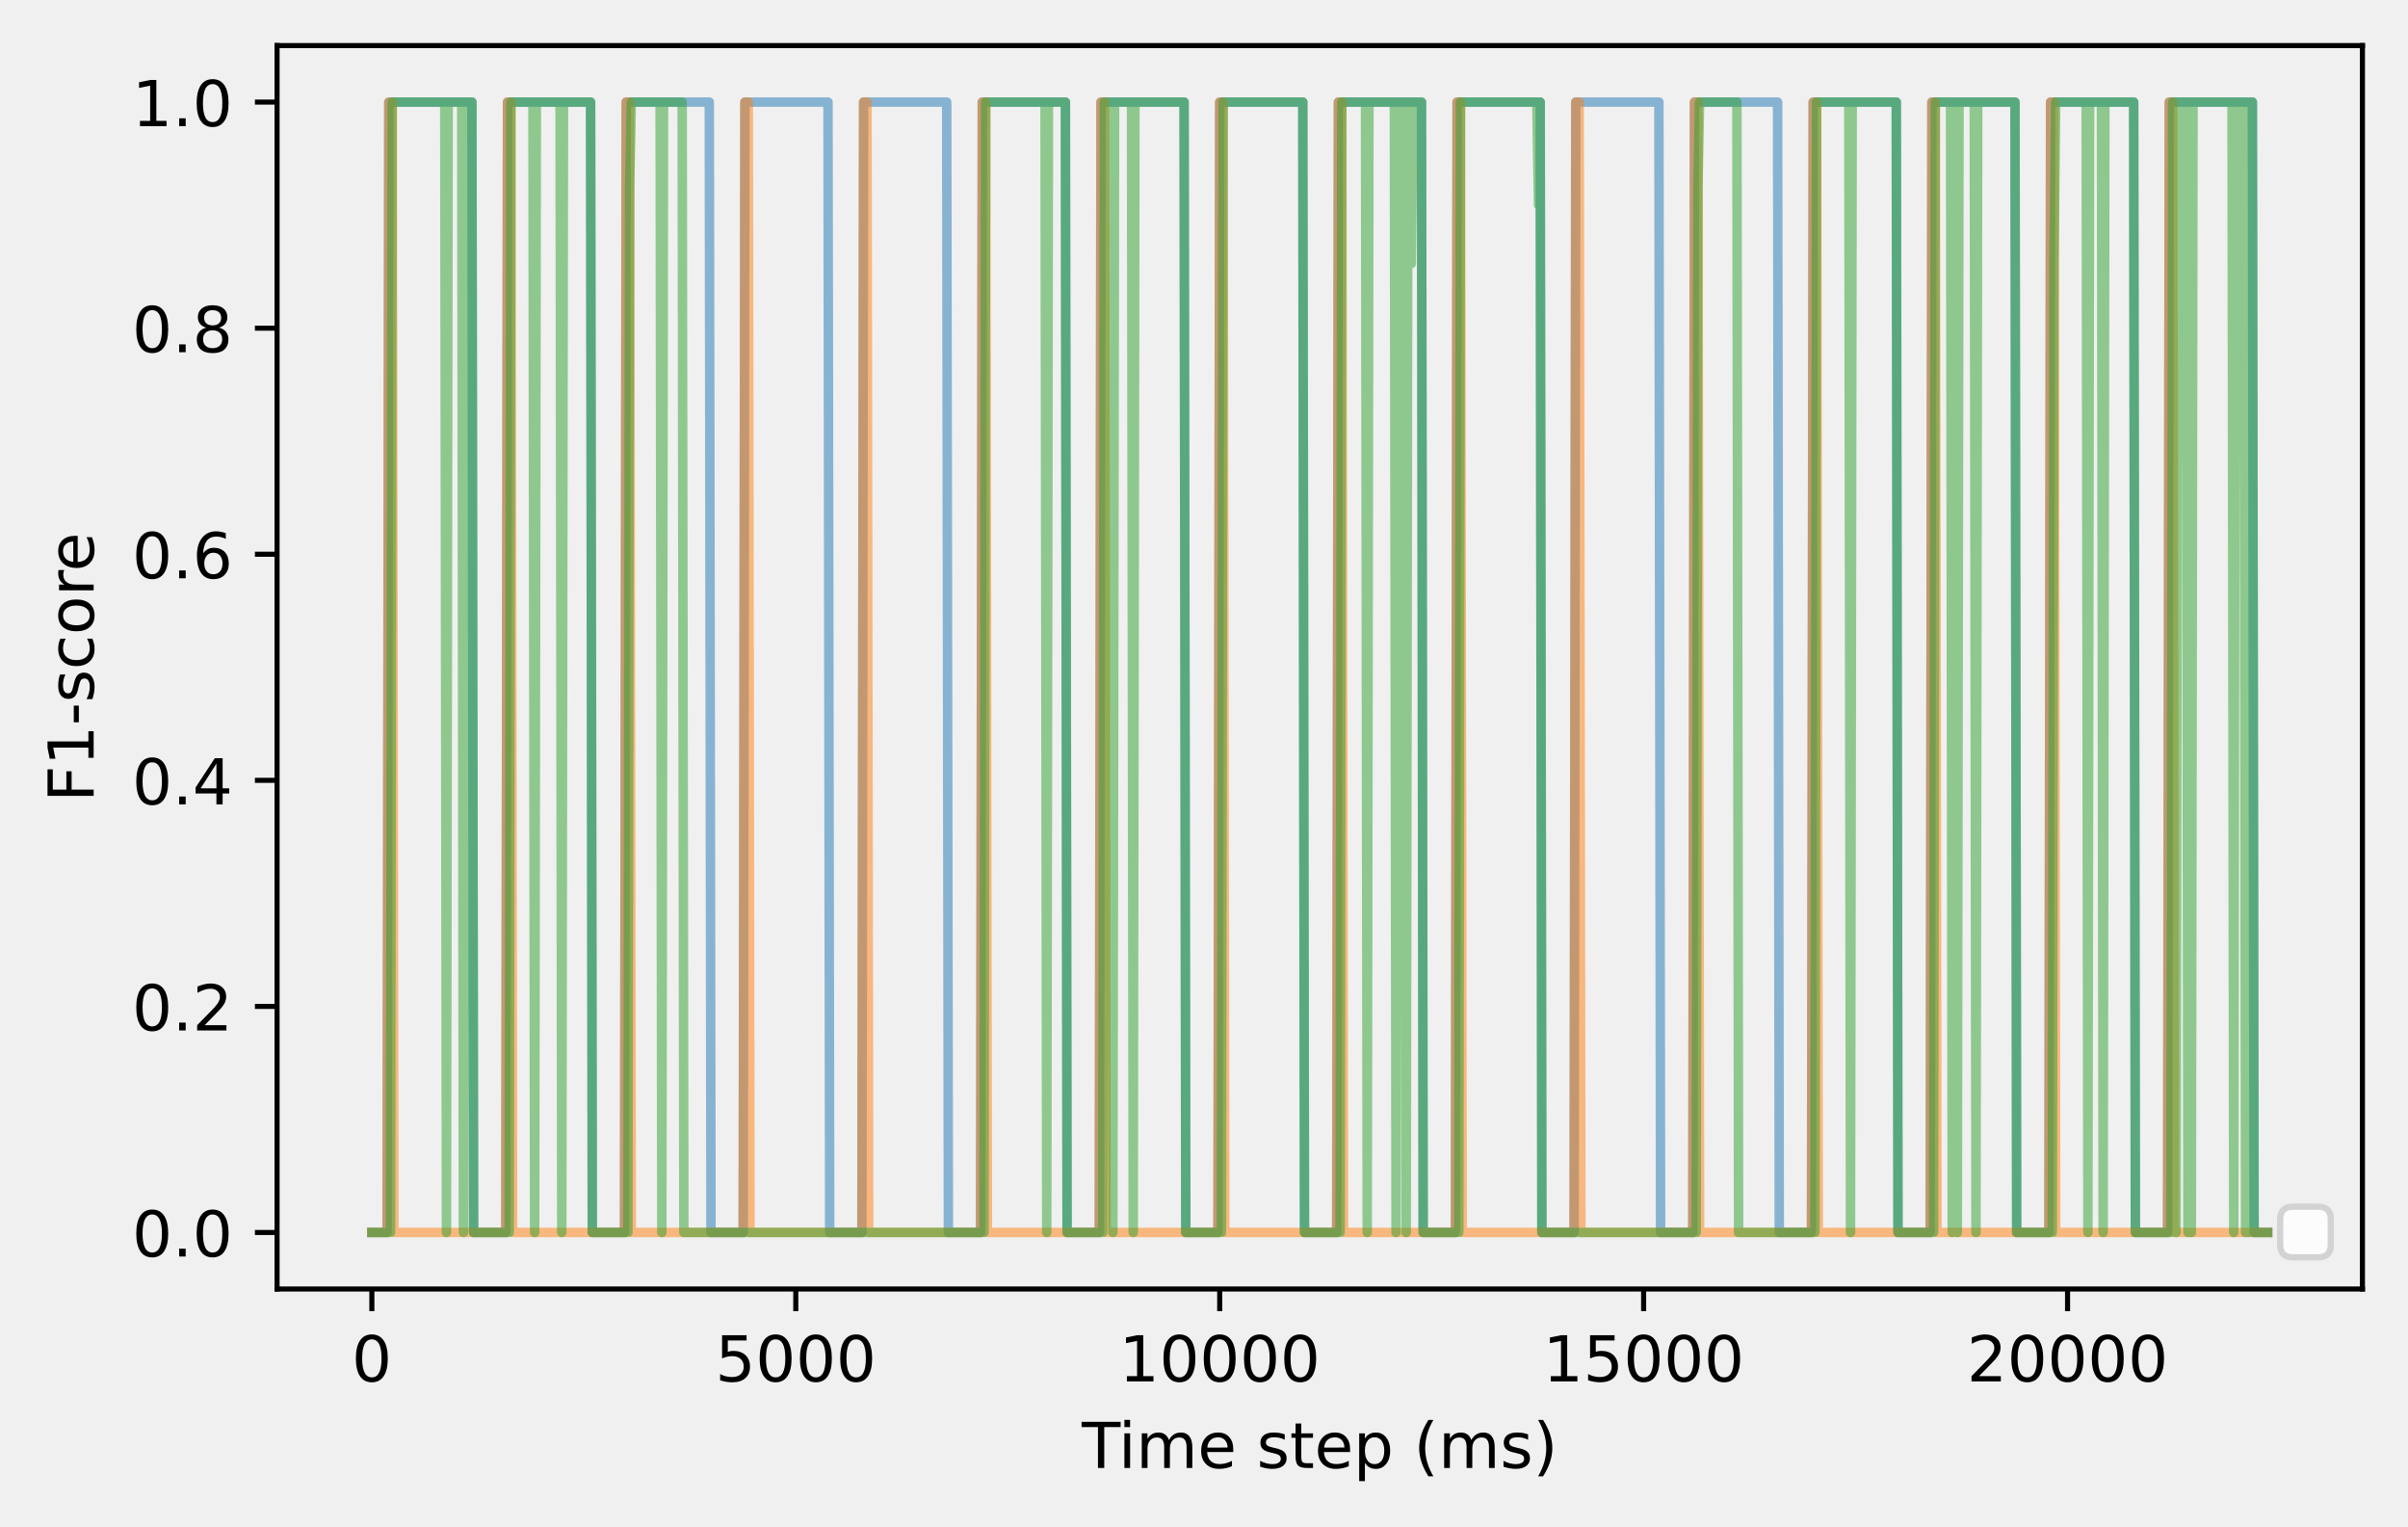
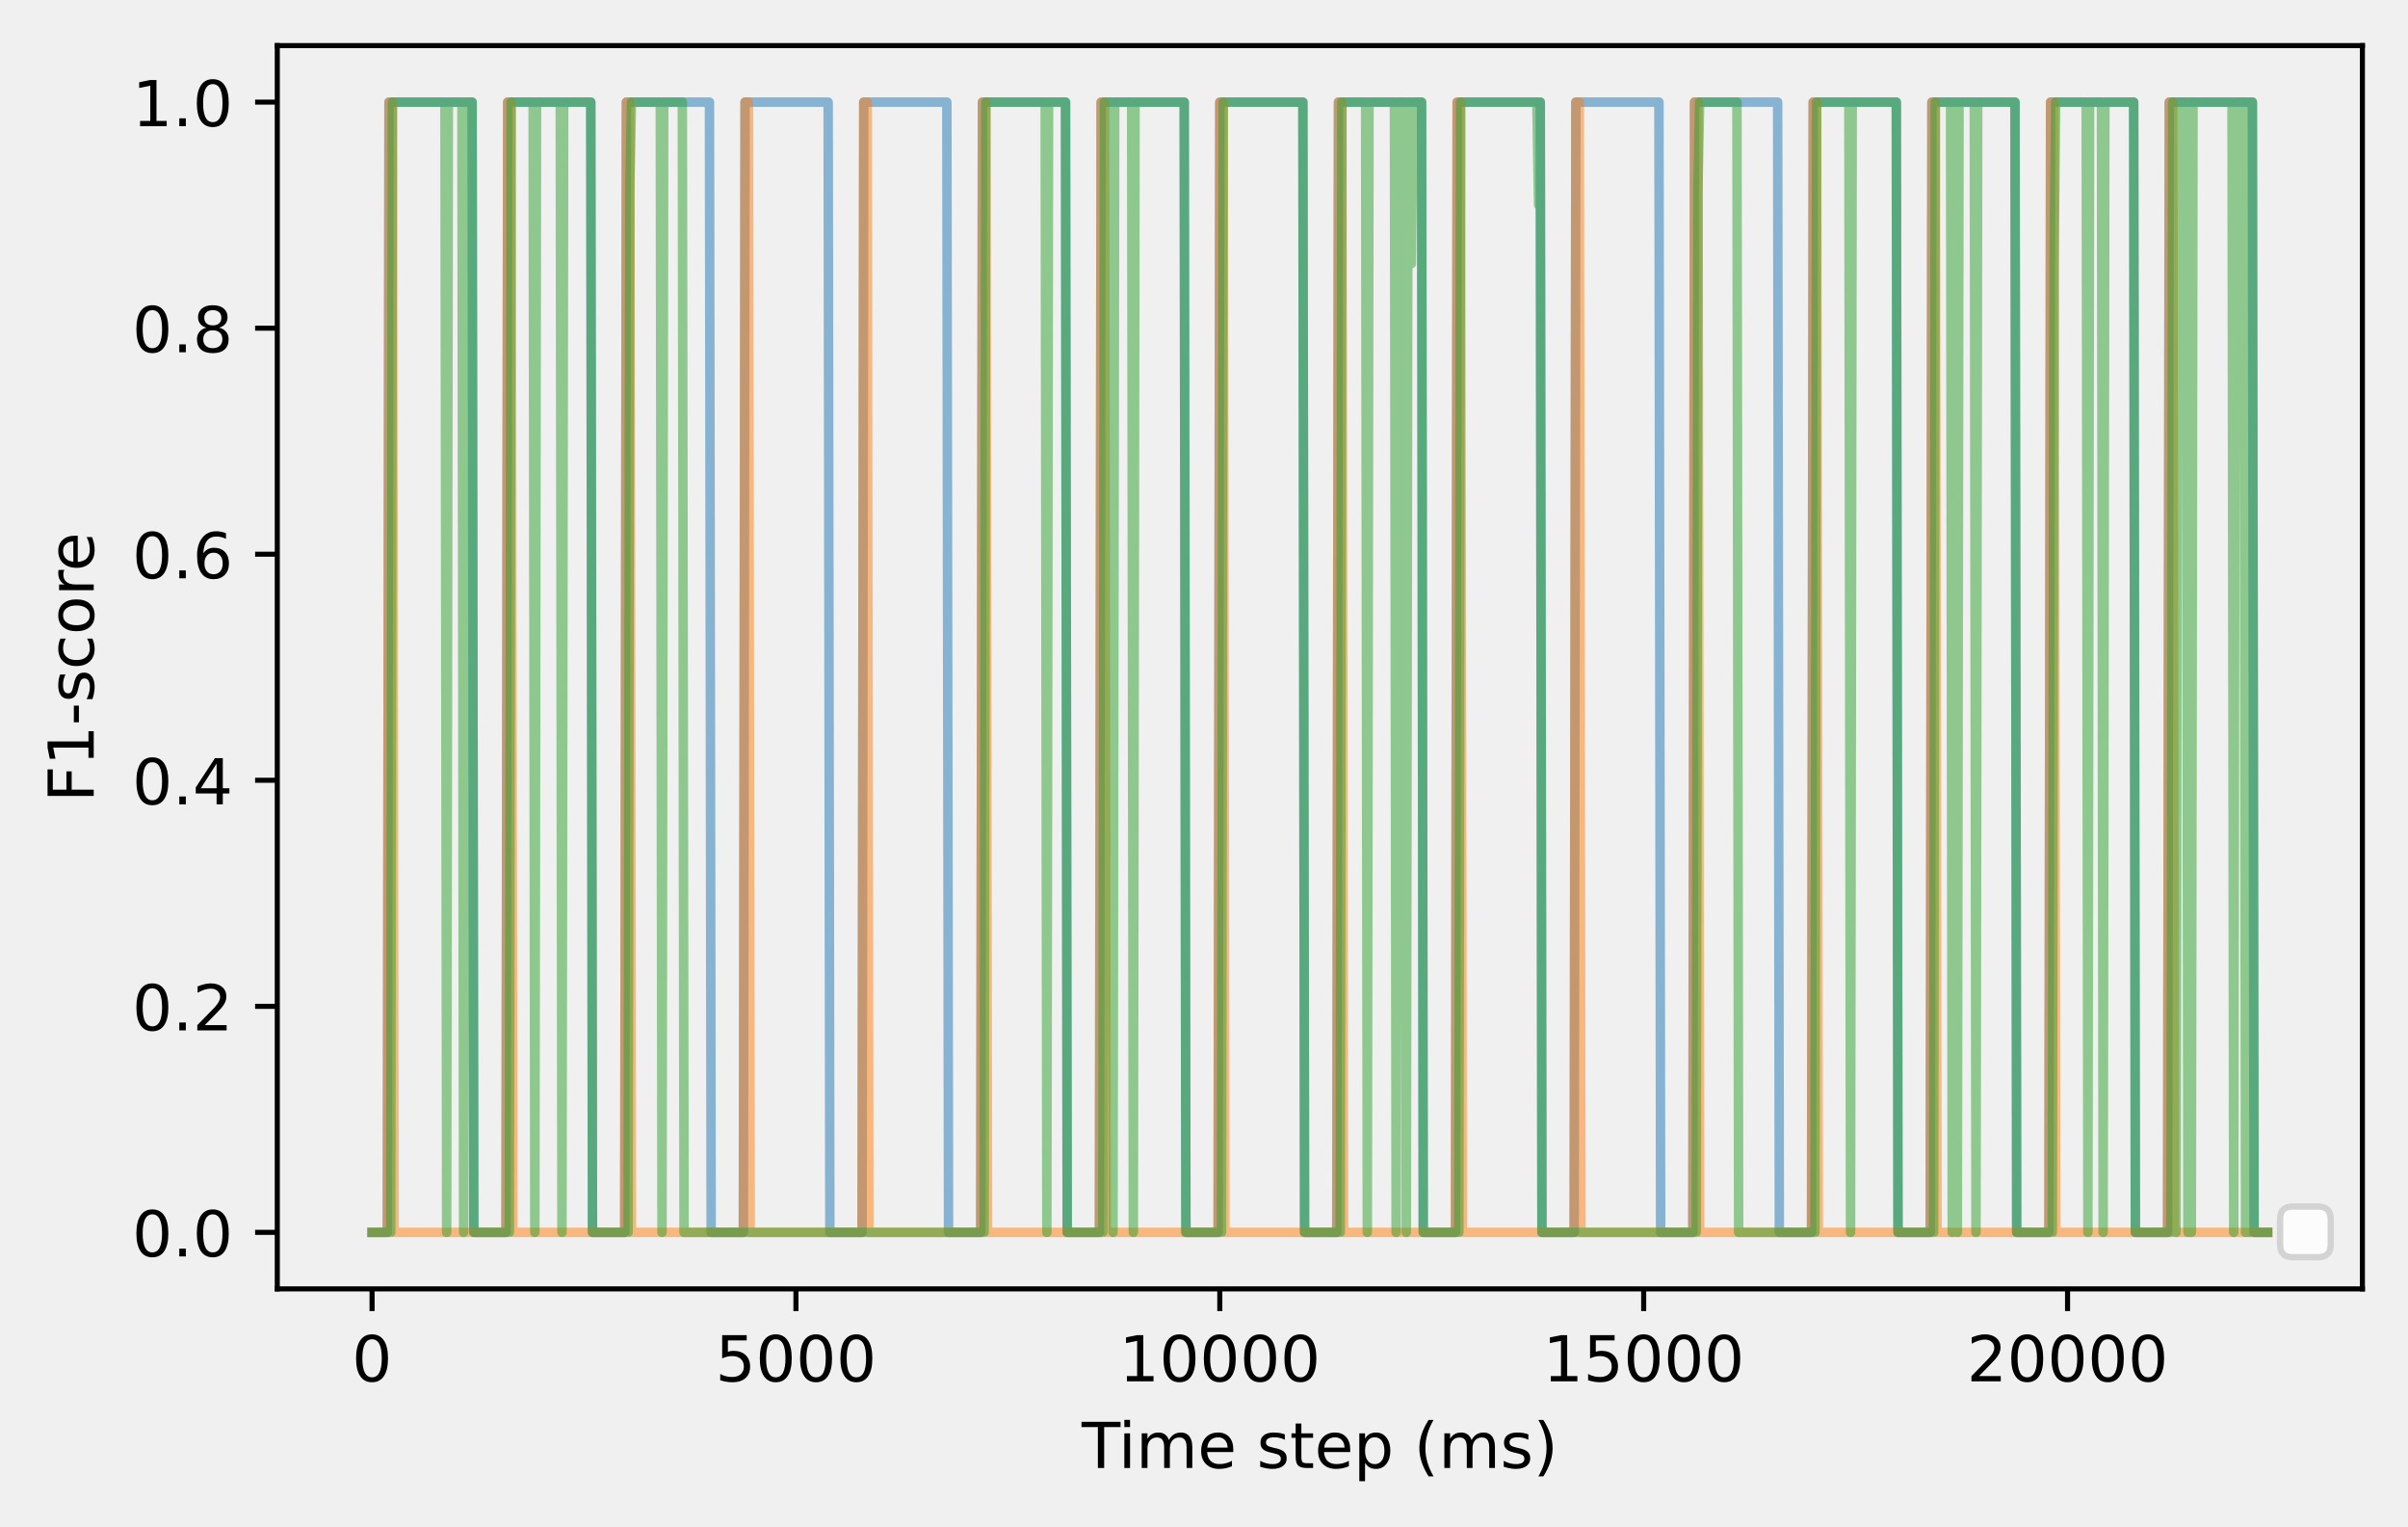
- <svg xmlns="http://www.w3.org/2000/svg" xmlns:xlink="http://www.w3.org/1999/xlink" width="380.509pt" height="241.197pt" viewBox="0 0 380.509 241.197" version="1.1">
+ <svg xmlns="http://www.w3.org/2000/svg" xmlns:xlink="http://www.w3.org/1999/xlink" width="380.201pt" height="241.014pt" viewBox="0 0 380.201 241.014" version="1.1">
  <defs>
    <style type="text/css">*{stroke-linejoin: round; stroke-linecap: butt}</style>
  </defs>
  <g id="figure_1">
    <g id="patch_1">
-       <path d="M 0 241.197  L 380.509 241.197  L 380.509 0  L 0 0  L 0 241.197  z " style="fill: none" />
+       <path d="M 0 241.014  L 380.201 241.014  L 380.201 0  L 0 0  L 0 241.014  z " style="fill: none" />
    </g>
    <g id="axes_1">
      <g id="patch_2">
-         <path d="M 43.781 203.641  L 373.309 203.641  L 373.309 7.2  L 43.781 7.2  L 43.781 203.641  z " style="fill: none" />
+         <path d="M 43.781 203.458  L 373.001 203.458  L 373.001 7.2  L 43.781 7.2  L 43.781 203.458  z " style="fill: none" />
      </g>
      <g id="matplotlib.axis_1">
        <g id="xtick_1">
          <g id="line2d_1">
            <defs>
-               <path id="me3b0ccae02" d="M 0 0  L 0 3.5  " style="stroke: #000000; stroke-width: 0.8" />
-             </defs>
-             <g>
-               <use xlink:href="#me3b0ccae02" x="58.76" y="203.641" style="stroke: #000000; stroke-width: 0.8" />
+               <path id="ma8c8c3b9d8" d="M 0 0  L 0 3.5  " style="stroke: #000000; stroke-width: 0.8" />
+             </defs>
+             <g>
+               <use xlink:href="#ma8c8c3b9d8" x="58.746" y="203.458" style="stroke: #000000; stroke-width: 0.8" />
            </g>
          </g>
          <g id="text_1">
-             <g transform="translate(55.57852 218.2394) scale(0.1 -0.1)">
+             <g transform="translate(55.56455 218.056) scale(0.1 -0.1)">
              <defs>
                <path id="DejaVuSans-30" d="M 2034 4250  Q 1547 4250 1301 3770  Q 1056 3291 1056 2328  Q 1056 1369 1301 889  Q 1547 409 2034 409  Q 2525 409 2770 889  Q 3016 1369 3016 2328  Q 3016 3291 2770 3770  Q 2525 4250 2034 4250  z M 2034 4750  Q 2819 4750 3233 4129  Q 3647 3509 3647 2328  Q 3647 1150 3233 529  Q 2819 -91 2034 -91  Q 1250 -91 836 529  Q 422 1150 422 2328  Q 422 3509 836 4129  Q 1250 4750 2034 4750  z " transform="scale(0.015625)" />
              </defs>
              <use xlink:href="#DejaVuSans-30" />
            </g>
          </g>
        </g>
        <g id="xtick_2">
          <g id="line2d_2">
            <g>
-               <use xlink:href="#me3b0ccae02" x="125.748" y="203.641" style="stroke: #000000; stroke-width: 0.8" />
+               <use xlink:href="#ma8c8c3b9d8" x="125.671" y="203.458" style="stroke: #000000; stroke-width: 0.8" />
            </g>
          </g>
          <g id="text_2">
-             <g transform="translate(113.0228 218.2394) scale(0.1 -0.1)">
+             <g transform="translate(112.9463 218.056) scale(0.1 -0.1)">
              <defs>
                <path id="DejaVuSans-35" d="M 691 4666  L 3169 4666  L 3169 4134  L 1269 4134  L 1269 2991  Q 1406 3038 1543 3061  Q 1681 3084 1819 3084  Q 2600 3084 3056 2656  Q 3513 2228 3513 1497  Q 3513 744 3044 326  Q 2575 -91 1722 -91  Q 1428 -91 1123 -41  Q 819 9 494 109  L 494 744  Q 775 591 1075 516  Q 1375 441 1709 441  Q 2250 441 2565 725  Q 2881 1009 2881 1497  Q 2881 1984 2565 2268  Q 2250 2553 1709 2553  Q 1456 2553 1204 2497  Q 953 2441 691 2322  L 691 4666  z " transform="scale(0.015625)" />
              </defs>
              <use xlink:href="#DejaVuSans-35" />
              <use xlink:href="#DejaVuSans-30" transform="translate(63.62305 0)" />
              <use xlink:href="#DejaVuSans-30" transform="translate(127.2461 0)" />
              <use xlink:href="#DejaVuSans-30" transform="translate(190.8691 0)" />
            </g>
          </g>
        </g>
        <g id="xtick_3">
          <g id="line2d_3">
            <g>
-               <use xlink:href="#me3b0ccae02" x="192.736" y="203.641" style="stroke: #000000; stroke-width: 0.8" />
+               <use xlink:href="#ma8c8c3b9d8" x="192.597" y="203.458" style="stroke: #000000; stroke-width: 0.8" />
            </g>
          </g>
          <g id="text_3">
-             <g transform="translate(176.8296 218.2394) scale(0.1 -0.1)">
+             <g transform="translate(176.6906 218.056) scale(0.1 -0.1)">
              <defs>
                <path id="DejaVuSans-31" d="M 794 531  L 1825 531  L 1825 4091  L 703 3866  L 703 4441  L 1819 4666  L 2450 4666  L 2450 531  L 3481 531  L 3481 0  L 794 0  L 794 531  z " transform="scale(0.015625)" />
              </defs>
              <use xlink:href="#DejaVuSans-31" />
              <use xlink:href="#DejaVuSans-30" transform="translate(63.62305 0)" />
              <use xlink:href="#DejaVuSans-30" transform="translate(127.2461 0)" />
              <use xlink:href="#DejaVuSans-30" transform="translate(190.8691 0)" />
              <use xlink:href="#DejaVuSans-30" transform="translate(254.4922 0)" />
            </g>
          </g>
        </g>
        <g id="xtick_4">
          <g id="line2d_4">
            <g>
-               <use xlink:href="#me3b0ccae02" x="259.724" y="203.641" style="stroke: #000000; stroke-width: 0.8" />
+               <use xlink:href="#ma8c8c3b9d8" x="259.522" y="203.458" style="stroke: #000000; stroke-width: 0.8" />
            </g>
          </g>
          <g id="text_4">
-             <g transform="translate(243.8176 218.2394) scale(0.1 -0.1)">
+             <g transform="translate(243.6161 218.056) scale(0.1 -0.1)">
              <use xlink:href="#DejaVuSans-31" />
              <use xlink:href="#DejaVuSans-35" transform="translate(63.62305 0)" />
              <use xlink:href="#DejaVuSans-30" transform="translate(127.2461 0)" />
              <use xlink:href="#DejaVuSans-30" transform="translate(190.8691 0)" />
              <use xlink:href="#DejaVuSans-30" transform="translate(254.4922 0)" />
            </g>
          </g>
        </g>
        <g id="xtick_5">
          <g id="line2d_5">
            <g>
-               <use xlink:href="#me3b0ccae02" x="326.712" y="203.641" style="stroke: #000000; stroke-width: 0.8" />
+               <use xlink:href="#ma8c8c3b9d8" x="326.448" y="203.458" style="stroke: #000000; stroke-width: 0.8" />
            </g>
          </g>
          <g id="text_5">
-             <g transform="translate(310.8057 218.2394) scale(0.1 -0.1)">
+             <g transform="translate(310.5416 218.056) scale(0.1 -0.1)">
              <defs>
                <path id="DejaVuSans-32" d="M 1228 531  L 3431 531  L 3431 0  L 469 0  L 469 531  Q 828 903 1448 1529  Q 2069 2156 2228 2338  Q 2531 2678 2651 2914  Q 2772 3150 2772 3378  Q 2772 3750 2511 3984  Q 2250 4219 1831 4219  Q 1534 4219 1204 4116  Q 875 4013 500 3803  L 500 4441  Q 881 4594 1212 4672  Q 1544 4750 1819 4750  Q 2544 4750 2975 4387  Q 3406 4025 3406 3419  Q 3406 3131 3298 2873  Q 3191 2616 2906 2266  Q 2828 2175 2409 1742  Q 1991 1309 1228 531  z " transform="scale(0.015625)" />
              </defs>
              <use xlink:href="#DejaVuSans-32" />
              <use xlink:href="#DejaVuSans-30" transform="translate(63.62305 0)" />
              <use xlink:href="#DejaVuSans-30" transform="translate(127.2461 0)" />
              <use xlink:href="#DejaVuSans-30" transform="translate(190.8691 0)" />
              <use xlink:href="#DejaVuSans-30" transform="translate(254.4922 0)" />
            </g>
          </g>
        </g>
        <g id="text_6">
-           <g transform="translate(170.9411 231.9175) scale(0.1 -0.1)">
+           <g transform="translate(170.7873 231.7342) scale(0.1 -0.1)">
            <defs>
              <path id="DejaVuSans-54" d="M -19 4666  L 3928 4666  L 3928 4134  L 2272 4134  L 2272 0  L 1638 0  L 1638 4134  L -19 4134  L -19 4666  z " transform="scale(0.015625)" />
              <path id="DejaVuSans-69" d="M 603 3500  L 1178 3500  L 1178 0  L 603 0  L 603 3500  z M 603 4863  L 1178 4863  L 1178 4134  L 603 4134  L 603 4863  z " transform="scale(0.015625)" />
              <path id="DejaVuSans-6d" d="M 3328 2828  Q 3544 3216 3844 3400  Q 4144 3584 4550 3584  Q 5097 3584 5394 3201  Q 5691 2819 5691 2113  L 5691 0  L 5113 0  L 5113 2094  Q 5113 2597 4934 2840  Q 4756 3084 4391 3084  Q 3944 3084 3684 2787  Q 3425 2491 3425 1978  L 3425 0  L 2847 0  L 2847 2094  Q 2847 2600 2669 2842  Q 2491 3084 2119 3084  Q 1678 3084 1418 2786  Q 1159 2488 1159 1978  L 1159 0  L 581 0  L 581 3500  L 1159 3500  L 1159 2956  Q 1356 3278 1631 3431  Q 1906 3584 2284 3584  Q 2666 3584 2933 3390  Q 3200 3197 3328 2828  z " transform="scale(0.015625)" />
              <path id="DejaVuSans-65" d="M 3597 1894  L 3597 1613  L 953 1613  Q 991 1019 1311 708  Q 1631 397 2203 397  Q 2534 397 2845 478  Q 3156 559 3463 722  L 3463 178  Q 3153 47 2828 -22  Q 2503 -91 2169 -91  Q 1331 -91 842 396  Q 353 884 353 1716  Q 353 2575 817 3079  Q 1281 3584 2069 3584  Q 2775 3584 3186 3129  Q 3597 2675 3597 1894  z M 3022 2063  Q 3016 2534 2758 2815  Q 2500 3097 2075 3097  Q 1594 3097 1305 2825  Q 1016 2553 972 2059  L 3022 2063  z " transform="scale(0.015625)" />
              <path id="DejaVuSans-20" transform="scale(0.015625)" />
              <path id="DejaVuSans-73" d="M 2834 3397  L 2834 2853  Q 2591 2978 2328 3040  Q 2066 3103 1784 3103  Q 1356 3103 1142 2972  Q 928 2841 928 2578  Q 928 2378 1081 2264  Q 1234 2150 1697 2047  L 1894 2003  Q 2506 1872 2764 1633  Q 3022 1394 3022 966  Q 3022 478 2636 193  Q 2250 -91 1575 -91  Q 1294 -91 989 -36  Q 684 19 347 128  L 347 722  Q 666 556 975 473  Q 1284 391 1588 391  Q 1994 391 2212 530  Q 2431 669 2431 922  Q 2431 1156 2273 1281  Q 2116 1406 1581 1522  L 1381 1569  Q 847 1681 609 1914  Q 372 2147 372 2553  Q 372 3047 722 3315  Q 1072 3584 1716 3584  Q 2034 3584 2315 3537  Q 2597 3491 2834 3397  z " transform="scale(0.015625)" />
              <path id="DejaVuSans-74" d="M 1172 4494  L 1172 3500  L 2356 3500  L 2356 3053  L 1172 3053  L 1172 1153  Q 1172 725 1289 603  Q 1406 481 1766 481  L 2356 481  L 2356 0  L 1766 0  Q 1100 0 847 248  Q 594 497 594 1153  L 594 3053  L 172 3053  L 172 3500  L 594 3500  L 594 4494  L 1172 4494  z " transform="scale(0.015625)" />
              <path id="DejaVuSans-70" d="M 1159 525  L 1159 -1331  L 581 -1331  L 581 3500  L 1159 3500  L 1159 2969  Q 1341 3281 1617 3432  Q 1894 3584 2278 3584  Q 2916 3584 3314 3078  Q 3713 2572 3713 1747  Q 3713 922 3314 415  Q 2916 -91 2278 -91  Q 1894 -91 1617 61  Q 1341 213 1159 525  z M 3116 1747  Q 3116 2381 2855 2742  Q 2594 3103 2138 3103  Q 1681 3103 1420 2742  Q 1159 2381 1159 1747  Q 1159 1113 1420 752  Q 1681 391 2138 391  Q 2594 391 2855 752  Q 3116 1113 3116 1747  z " transform="scale(0.015625)" />
              <path id="DejaVuSans-28" d="M 1984 4856  Q 1566 4138 1362 3434  Q 1159 2731 1159 2009  Q 1159 1288 1364 580  Q 1569 -128 1984 -844  L 1484 -844  Q 1016 -109 783 600  Q 550 1309 550 2009  Q 550 2706 781 3412  Q 1013 4119 1484 4856  L 1984 4856  z " transform="scale(0.015625)" />
              <path id="DejaVuSans-29" d="M 513 4856  L 1013 4856  Q 1481 4119 1714 3412  Q 1947 2706 1947 2009  Q 1947 1309 1714 600  Q 1481 -109 1013 -844  L 513 -844  Q 928 -128 1133 580  Q 1338 1288 1338 2009  Q 1338 2731 1133 3434  Q 928 4138 513 4856  z " transform="scale(0.015625)" />
            </defs>
            <use xlink:href="#DejaVuSans-54" />
            <use xlink:href="#DejaVuSans-69" transform="translate(57.95898 0)" />
            <use xlink:href="#DejaVuSans-6d" transform="translate(85.74219 0)" />
            <use xlink:href="#DejaVuSans-65" transform="translate(183.1543 0)" />
            <use xlink:href="#DejaVuSans-20" transform="translate(244.6777 0)" />
            <use xlink:href="#DejaVuSans-73" transform="translate(276.4648 0)" />
            <use xlink:href="#DejaVuSans-74" transform="translate(328.5645 0)" />
            <use xlink:href="#DejaVuSans-65" transform="translate(367.7734 0)" />
            <use xlink:href="#DejaVuSans-70" transform="translate(429.2969 0)" />
            <use xlink:href="#DejaVuSans-20" transform="translate(492.7734 0)" />
            <use xlink:href="#DejaVuSans-28" transform="translate(524.5605 0)" />
            <use xlink:href="#DejaVuSans-6d" transform="translate(563.5742 0)" />
            <use xlink:href="#DejaVuSans-73" transform="translate(660.9863 0)" />
            <use xlink:href="#DejaVuSans-29" transform="translate(713.0859 0)" />
          </g>
        </g>
      </g>
      <g id="matplotlib.axis_2">
        <g id="ytick_1">
          <g id="line2d_6">
            <defs>
-               <path id="m2c8069a65f" d="M 0 0  L -3.5 0  " style="stroke: #000000; stroke-width: 0.8" />
-             </defs>
-             <g>
-               <use xlink:href="#m2c8069a65f" x="43.781" y="194.712" style="stroke: #000000; stroke-width: 0.8" />
+               <path id="m00a7ae27f3" d="M 0 0  L -3.5 0  " style="stroke: #000000; stroke-width: 0.8" />
+             </defs>
+             <g>
+               <use xlink:href="#m00a7ae27f3" x="43.781" y="194.537" style="stroke: #000000; stroke-width: 0.8" />
            </g>
          </g>
          <g id="text_7">
-             <g transform="translate(20.87813 198.511) scale(0.1 -0.1)">
+             <g transform="translate(20.87813 198.336) scale(0.1 -0.1)">
              <defs>
                <path id="DejaVuSans-2e" d="M 684 794  L 1344 794  L 1344 0  L 684 0  L 684 794  z " transform="scale(0.015625)" />
              </defs>
              <use xlink:href="#DejaVuSans-30" />
              <use xlink:href="#DejaVuSans-2e" transform="translate(63.62305 0)" />
              <use xlink:href="#DejaVuSans-30" transform="translate(95.41016 0)" />
            </g>
          </g>
        </g>
        <g id="ytick_2">
          <g id="line2d_7">
            <g>
-               <use xlink:href="#m2c8069a65f" x="43.781" y="158.995" style="stroke: #000000; stroke-width: 0.8" />
+               <use xlink:href="#m00a7ae27f3" x="43.781" y="158.854" style="stroke: #000000; stroke-width: 0.8" />
            </g>
          </g>
          <g id="text_8">
-             <g transform="translate(20.87813 162.7945) scale(0.1 -0.1)">
+             <g transform="translate(20.87813 162.6528) scale(0.1 -0.1)">
              <use xlink:href="#DejaVuSans-30" />
              <use xlink:href="#DejaVuSans-2e" transform="translate(63.62305 0)" />
              <use xlink:href="#DejaVuSans-32" transform="translate(95.41016 0)" />
            </g>
          </g>
        </g>
        <g id="ytick_3">
          <g id="line2d_8">
            <g>
-               <use xlink:href="#m2c8069a65f" x="43.781" y="123.279" style="stroke: #000000; stroke-width: 0.8" />
+               <use xlink:href="#m00a7ae27f3" x="43.781" y="123.17" style="stroke: #000000; stroke-width: 0.8" />
            </g>
          </g>
          <g id="text_9">
-             <g transform="translate(20.87813 127.078) scale(0.1 -0.1)">
+             <g transform="translate(20.87813 126.9696) scale(0.1 -0.1)">
              <defs>
                <path id="DejaVuSans-34" d="M 2419 4116  L 825 1625  L 2419 1625  L 2419 4116  z M 2253 4666  L 3047 4666  L 3047 1625  L 3713 1625  L 3713 1100  L 3047 1100  L 3047 0  L 2419 0  L 2419 1100  L 313 1100  L 313 1709  L 2253 4666  z " transform="scale(0.015625)" />
              </defs>
              <use xlink:href="#DejaVuSans-30" />
              <use xlink:href="#DejaVuSans-2e" transform="translate(63.62305 0)" />
              <use xlink:href="#DejaVuSans-34" transform="translate(95.41016 0)" />
            </g>
          </g>
        </g>
        <g id="ytick_4">
          <g id="line2d_9">
            <g>
-               <use xlink:href="#m2c8069a65f" x="43.781" y="87.562" style="stroke: #000000; stroke-width: 0.8" />
+               <use xlink:href="#m00a7ae27f3" x="43.781" y="87.487" style="stroke: #000000; stroke-width: 0.8" />
            </g>
          </g>
          <g id="text_10">
-             <g transform="translate(20.87813 91.36142) scale(0.1 -0.1)">
+             <g transform="translate(20.87813 91.28642) scale(0.1 -0.1)">
              <defs>
                <path id="DejaVuSans-36" d="M 2113 2584  Q 1688 2584 1439 2293  Q 1191 2003 1191 1497  Q 1191 994 1439 701  Q 1688 409 2113 409  Q 2538 409 2786 701  Q 3034 994 3034 1497  Q 3034 2003 2786 2293  Q 2538 2584 2113 2584  z M 3366 4563  L 3366 3988  Q 3128 4100 2886 4159  Q 2644 4219 2406 4219  Q 1781 4219 1451 3797  Q 1122 3375 1075 2522  Q 1259 2794 1537 2939  Q 1816 3084 2150 3084  Q 2853 3084 3261 2657  Q 3669 2231 3669 1497  Q 3669 778 3244 343  Q 2819 -91 2113 -91  Q 1303 -91 875 529  Q 447 1150 447 2328  Q 447 3434 972 4092  Q 1497 4750 2381 4750  Q 2619 4750 2861 4703  Q 3103 4656 3366 4563  z " transform="scale(0.015625)" />
              </defs>
              <use xlink:href="#DejaVuSans-30" />
              <use xlink:href="#DejaVuSans-2e" transform="translate(63.62305 0)" />
              <use xlink:href="#DejaVuSans-36" transform="translate(95.41016 0)" />
            </g>
          </g>
        </g>
        <g id="ytick_5">
          <g id="line2d_10">
            <g>
-               <use xlink:href="#m2c8069a65f" x="43.781" y="51.846" style="stroke: #000000; stroke-width: 0.8" />
+               <use xlink:href="#m00a7ae27f3" x="43.781" y="51.804" style="stroke: #000000; stroke-width: 0.8" />
            </g>
          </g>
          <g id="text_11">
-             <g transform="translate(20.87813 55.64489) scale(0.1 -0.1)">
+             <g transform="translate(20.87813 55.60322) scale(0.1 -0.1)">
              <defs>
                <path id="DejaVuSans-38" d="M 2034 2216  Q 1584 2216 1326 1975  Q 1069 1734 1069 1313  Q 1069 891 1326 650  Q 1584 409 2034 409  Q 2484 409 2743 651  Q 3003 894 3003 1313  Q 3003 1734 2745 1975  Q 2488 2216 2034 2216  z M 1403 2484  Q 997 2584 770 2862  Q 544 3141 544 3541  Q 544 4100 942 4425  Q 1341 4750 2034 4750  Q 2731 4750 3128 4425  Q 3525 4100 3525 3541  Q 3525 3141 3298 2862  Q 3072 2584 2669 2484  Q 3125 2378 3379 2068  Q 3634 1759 3634 1313  Q 3634 634 3220 271  Q 2806 -91 2034 -91  Q 1263 -91 848 271  Q 434 634 434 1313  Q 434 1759 690 2068  Q 947 2378 1403 2484  z M 1172 3481  Q 1172 3119 1398 2916  Q 1625 2713 2034 2713  Q 2441 2713 2670 2916  Q 2900 3119 2900 3481  Q 2900 3844 2670 4047  Q 2441 4250 2034 4250  Q 1625 4250 1398 4047  Q 1172 3844 1172 3481  z " transform="scale(0.015625)" />
              </defs>
              <use xlink:href="#DejaVuSans-30" />
              <use xlink:href="#DejaVuSans-2e" transform="translate(63.62305 0)" />
              <use xlink:href="#DejaVuSans-38" transform="translate(95.41016 0)" />
            </g>
          </g>
        </g>
        <g id="ytick_6">
          <g id="line2d_11">
            <g>
-               <use xlink:href="#m2c8069a65f" x="43.781" y="16.129" style="stroke: #000000; stroke-width: 0.8" />
+               <use xlink:href="#m00a7ae27f3" x="43.781" y="16.121" style="stroke: #000000; stroke-width: 0.8" />
            </g>
          </g>
          <g id="text_12">
-             <g transform="translate(20.87813 19.92835) scale(0.1 -0.1)">
+             <g transform="translate(20.87813 19.92002) scale(0.1 -0.1)">
              <use xlink:href="#DejaVuSans-31" />
              <use xlink:href="#DejaVuSans-2e" transform="translate(63.62305 0)" />
              <use xlink:href="#DejaVuSans-30" transform="translate(95.41016 0)" />
            </g>
          </g>
        </g>
        <g id="text_13">
-           <g transform="translate(14.79844 126.7142) rotate(-90) scale(0.1 -0.1)">
+           <g transform="translate(14.79844 126.6226) rotate(-90) scale(0.1 -0.1)">
            <defs>
              <path id="DejaVuSans-46" d="M 628 4666  L 3309 4666  L 3309 4134  L 1259 4134  L 1259 2759  L 3109 2759  L 3109 2228  L 1259 2228  L 1259 0  L 628 0  L 628 4666  z " transform="scale(0.015625)" />
              <path id="DejaVuSans-2d" d="M 313 2009  L 1997 2009  L 1997 1497  L 313 1497  L 313 2009  z " transform="scale(0.015625)" />
              <path id="DejaVuSans-63" d="M 3122 3366  L 3122 2828  Q 2878 2963 2633 3030  Q 2388 3097 2138 3097  Q 1578 3097 1268 2742  Q 959 2388 959 1747  Q 959 1106 1268 751  Q 1578 397 2138 397  Q 2388 397 2633 464  Q 2878 531 3122 666  L 3122 134  Q 2881 22 2623 -34  Q 2366 -91 2075 -91  Q 1284 -91 818 406  Q 353 903 353 1747  Q 353 2603 823 3093  Q 1294 3584 2113 3584  Q 2378 3584 2631 3529  Q 2884 3475 3122 3366  z " transform="scale(0.015625)" />
              <path id="DejaVuSans-6f" d="M 1959 3097  Q 1497 3097 1228 2736  Q 959 2375 959 1747  Q 959 1119 1226 758  Q 1494 397 1959 397  Q 2419 397 2687 759  Q 2956 1122 2956 1747  Q 2956 2369 2687 2733  Q 2419 3097 1959 3097  z M 1959 3584  Q 2709 3584 3137 3096  Q 3566 2609 3566 1747  Q 3566 888 3137 398  Q 2709 -91 1959 -91  Q 1206 -91 779 398  Q 353 888 353 1747  Q 353 2609 779 3096  Q 1206 3584 1959 3584  z " transform="scale(0.015625)" />
              <path id="DejaVuSans-72" d="M 2631 2963  Q 2534 3019 2420 3045  Q 2306 3072 2169 3072  Q 1681 3072 1420 2755  Q 1159 2438 1159 1844  L 1159 0  L 581 0  L 581 3500  L 1159 3500  L 1159 2956  Q 1341 3275 1631 3429  Q 1922 3584 2338 3584  Q 2397 3584 2469 3576  Q 2541 3569 2628 3553  L 2631 2963  z " transform="scale(0.015625)" />
            </defs>
            <use xlink:href="#DejaVuSans-46" />
            <use xlink:href="#DejaVuSans-31" transform="translate(57.51953 0)" />
            <use xlink:href="#DejaVuSans-2d" transform="translate(121.1426 0)" />
            <use xlink:href="#DejaVuSans-73" transform="translate(157.2266 0)" />
            <use xlink:href="#DejaVuSans-63" transform="translate(209.3262 0)" />
            <use xlink:href="#DejaVuSans-6f" transform="translate(264.3066 0)" />
            <use xlink:href="#DejaVuSans-72" transform="translate(325.4883 0)" />
            <use xlink:href="#DejaVuSans-65" transform="translate(364.3516 0)" />
          </g>
        </g>
      </g>
      <g id="line2d_12">
-         <path d="M 58.76 194.712  L 61.171 194.712  L 61.439 16.129  L 74.569 16.129  L 74.837 194.712  L 79.928 194.712  L 80.196 16.129  L 93.326 16.129  L 93.594 194.712  L 98.685 194.712  L 98.953 16.129  L 112.082 16.129  L 112.35 194.712  L 117.441 194.712  L 117.709 16.129  L 130.839 16.129  L 131.107 194.712  L 136.198 194.712  L 136.466 16.129  L 149.596 16.129  L 149.864 194.712  L 154.955 194.712  L 155.223 16.129  L 168.352 16.129  L 168.62 194.712  L 173.711 194.712  L 173.979 16.129  L 187.109 16.129  L 187.377 194.712  L 192.468 194.712  L 192.736 16.129  L 205.866 16.129  L 206.133 194.712  L 211.225 194.712  L 211.493 16.129  L 224.622 16.129  L 224.89 194.712  L 229.981 194.712  L 230.249 16.129  L 243.379 16.129  L 243.647 194.712  L 248.738 194.712  L 249.006 16.129  L 262.135 16.129  L 262.403 194.712  L 267.495 194.712  L 267.762 16.129  L 280.892 16.129  L 281.16 194.712  L 286.251 194.712  L 286.519 16.129  L 299.649 16.129  L 299.917 194.712  L 305.008 194.712  L 305.276 16.129  L 318.405 16.129  L 318.673 194.712  L 323.764 194.712  L 324.032 16.129  L 337.162 16.129  L 337.43 194.712  L 342.521 194.712  L 342.789 16.129  L 355.919 16.129  L 356.187 194.712  L 358.33 194.712  L 358.33 194.712  " clip-path="url(#p4766d5ca3e)" style="fill: none; stroke: #1f77b4; stroke-opacity: 0.5; stroke-width: 1.5; stroke-linecap: square" />
+         <path d="M 58.746 194.537  L 61.155 194.537  L 61.423 16.121  L 74.54 16.121  L 74.808 194.537  L 79.894 194.537  L 80.162 16.121  L 93.279 16.121  L 93.547 194.537  L 98.633 194.537  L 98.901 16.121  L 112.019 16.121  L 112.286 194.537  L 117.373 194.537  L 117.64 16.121  L 130.758 16.121  L 131.025 194.537  L 136.112 194.537  L 136.379 16.121  L 149.497 16.121  L 149.764 194.537  L 154.851 194.537  L 155.119 16.121  L 168.236 16.121  L 168.504 194.537  L 173.59 194.537  L 173.858 16.121  L 186.975 16.121  L 187.243 194.537  L 192.329 194.537  L 192.597 16.121  L 205.714 16.121  L 205.982 194.537  L 211.068 194.537  L 211.336 16.121  L 224.453 16.121  L 224.721 194.537  L 229.807 194.537  L 230.075 16.121  L 243.193 16.121  L 243.46 194.537  L 248.547 194.537  L 248.814 16.121  L 261.932 16.121  L 262.199 194.537  L 267.286 194.537  L 267.553 16.121  L 280.671 16.121  L 280.939 194.537  L 286.025 194.537  L 286.293 16.121  L 299.41 16.121  L 299.678 194.537  L 304.764 194.537  L 305.032 16.121  L 318.149 16.121  L 318.417 194.537  L 323.503 194.537  L 323.771 16.121  L 336.888 16.121  L 337.156 194.537  L 342.242 194.537  L 342.51 16.121  L 355.627 16.121  L 355.895 194.537  L 358.037 194.537  L 358.037 194.537  " clip-path="url(#pf8eebb22bf)" style="fill: none; stroke: #1f77b4; stroke-opacity: 0.5; stroke-width: 1.5; stroke-linecap: square" />
      </g>
      <g id="line2d_13">
-         <path d="M 58.76 194.712  L 61.171 194.712  L 61.439 16.129  L 61.975 16.129  L 62.243 194.712  L 79.928 194.712  L 80.196 16.129  L 80.732 16.129  L 81 194.712  L 98.685 194.712  L 98.953 16.129  L 99.489 16.129  L 99.756 194.712  L 117.441 194.712  L 117.709 16.129  L 118.245 16.129  L 118.513 194.712  L 136.198 194.712  L 136.466 16.129  L 137.002 16.129  L 137.27 194.712  L 154.955 194.712  L 155.223 16.129  L 155.758 16.129  L 156.026 194.712  L 173.711 194.712  L 173.979 16.129  L 174.515 16.129  L 174.783 194.712  L 192.468 194.712  L 192.736 16.129  L 193.272 16.129  L 193.54 194.712  L 211.225 194.712  L 211.493 16.129  L 212.028 16.129  L 212.296 194.712  L 229.981 194.712  L 230.249 16.129  L 230.785 16.129  L 231.053 194.712  L 248.738 194.712  L 249.006 16.129  L 249.542 16.129  L 249.81 194.712  L 267.495 194.712  L 267.762 16.129  L 268.298 16.129  L 268.566 194.712  L 286.251 194.712  L 286.519 16.129  L 287.055 16.129  L 287.323 194.712  L 305.008 194.712  L 305.276 16.129  L 305.812 16.129  L 306.08 194.712  L 323.764 194.712  L 324.032 16.129  L 324.568 16.129  L 324.836 194.712  L 342.521 194.712  L 342.789 16.129  L 343.325 16.129  L 343.593 194.712  L 358.33 194.712  L 358.33 194.712  " clip-path="url(#p4766d5ca3e)" style="fill: none; stroke: #ff7f0e; stroke-opacity: 0.5; stroke-width: 1.5; stroke-linecap: square" />
+         <path d="M 58.746 194.537  L 61.155 194.537  L 61.423 16.121  L 61.958 16.121  L 62.226 194.537  L 79.894 194.537  L 80.162 16.121  L 80.697 16.121  L 80.965 194.537  L 98.633 194.537  L 98.901 16.121  L 99.437 16.121  L 99.704 194.537  L 117.373 194.537  L 117.64 16.121  L 118.176 16.121  L 118.443 194.537  L 136.112 194.537  L 136.379 16.121  L 136.915 16.121  L 137.183 194.537  L 154.851 194.537  L 155.119 16.121  L 155.654 16.121  L 155.922 194.537  L 173.59 194.537  L 173.858 16.121  L 174.393 16.121  L 174.661 194.537  L 192.329 194.537  L 192.597 16.121  L 193.132 16.121  L 193.4 194.537  L 211.068 194.537  L 211.336 16.121  L 211.871 16.121  L 212.139 194.537  L 229.807 194.537  L 230.075 16.121  L 230.611 16.121  L 230.878 194.537  L 248.547 194.537  L 248.814 16.121  L 249.35 16.121  L 249.617 194.537  L 267.286 194.537  L 267.553 16.121  L 268.089 16.121  L 268.357 194.537  L 286.025 194.537  L 286.293 16.121  L 286.828 16.121  L 287.096 194.537  L 304.764 194.537  L 305.032 16.121  L 305.567 16.121  L 305.835 194.537  L 323.503 194.537  L 323.771 16.121  L 324.306 16.121  L 324.574 194.537  L 342.242 194.537  L 342.51 16.121  L 343.045 16.121  L 343.313 194.537  L 358.037 194.537  L 358.037 194.537  " clip-path="url(#pf8eebb22bf)" style="fill: none; stroke: #ff7f0e; stroke-opacity: 0.5; stroke-width: 1.5; stroke-linecap: square" />
      </g>
      <g id="line2d_14">
-         <path d="M 58.76 194.712  L 61.707 194.712  L 61.975 16.129  L 70.282 16.129  L 70.55 194.712  L 70.818 16.129  L 72.961 16.129  L 73.229 194.712  L 73.497 16.129  L 74.569 16.129  L 74.837 194.712  L 80.464 194.712  L 80.732 16.129  L 84.215 16.129  L 84.483 194.712  L 84.751 16.129  L 88.502 16.129  L 88.77 194.712  L 89.038 16.129  L 93.326 16.129  L 93.594 194.712  L 99.221 194.712  L 99.489 29.866  L 99.756 16.129  L 104.312 16.129  L 104.58 194.712  L 104.848 16.129  L 107.795 16.129  L 108.063 194.712  L 155.491 194.712  L 155.758 16.129  L 165.137 16.129  L 165.405 194.712  L 165.673 16.129  L 168.352 16.129  L 168.62 194.712  L 174.247 194.712  L 174.515 16.129  L 175.587 16.129  L 175.855 194.712  L 176.123 16.129  L 178.802 16.129  L 179.07 194.712  L 179.338 16.129  L 187.109 16.129  L 187.377 194.712  L 193.004 194.712  L 193.272 16.129  L 205.866 16.129  L 206.133 194.712  L 211.76 194.712  L 212.028 16.129  L 215.78 16.129  L 216.048 194.712  L 216.316 16.129  L 220.335 16.129  L 220.603 194.712  L 220.871 16.129  L 221.943 16.129  L 222.211 194.712  L 222.479 16.129  L 222.746 16.129  L 223.014 41.641  L 223.282 16.129  L 224.622 16.129  L 224.89 194.712  L 230.517 194.712  L 230.785 16.129  L 242.843 16.129  L 243.111 32.364  L 243.379 16.129  L 243.647 194.712  L 268.03 194.712  L 268.298 29.866  L 268.566 16.129  L 274.461 16.129  L 274.729 194.712  L 286.787 194.712  L 287.055 16.129  L 292.146 16.129  L 292.414 194.712  L 292.682 16.129  L 299.649 16.129  L 299.917 194.712  L 305.544 194.712  L 305.812 16.129  L 308.223 16.129  L 308.491 194.712  L 308.759 16.129  L 309.027 16.129  L 309.295 194.712  L 309.563 16.129  L 311.975 16.129  L 312.243 194.712  L 312.51 16.129  L 318.405 16.129  L 318.673 194.712  L 324.3 194.712  L 324.568 41.641  L 324.836 16.129  L 329.659 16.129  L 329.927 194.712  L 330.195 16.129  L 332.071 16.129  L 332.339 194.712  L 332.607 16.129  L 337.162 16.129  L 337.43 194.712  L 343.057 194.712  L 343.325 16.129  L 343.593 16.129  L 343.861 194.712  L 344.129 16.129  L 345.469 16.129  L 345.737 194.712  L 346.004 16.129  L 346.272 194.712  L 346.54 16.129  L 352.703 16.129  L 352.971 194.712  L 353.239 16.129  L 354.579 16.129  L 354.847 194.712  L 355.115 16.129  L 355.383 194.712  L 355.651 16.129  L 355.919 16.129  L 356.187 194.712  L 358.33 194.712  L 358.33 194.712  " clip-path="url(#p4766d5ca3e)" style="fill: none; stroke: #2ca02c; stroke-opacity: 0.5; stroke-width: 1.5; stroke-linecap: square" />
+         <path d="M 58.746 194.537  L 61.691 194.537  L 61.958 16.121  L 70.257 16.121  L 70.525 194.537  L 70.792 16.121  L 72.934 16.121  L 73.202 194.537  L 73.469 16.121  L 74.54 16.121  L 74.808 194.537  L 80.43 194.537  L 80.697 16.121  L 84.177 16.121  L 84.445 194.537  L 84.713 16.121  L 88.461 16.121  L 88.728 194.537  L 88.996 16.121  L 93.279 16.121  L 93.547 194.537  L 99.169 194.537  L 99.437 29.845  L 99.704 16.121  L 104.255 16.121  L 104.523 194.537  L 104.791 16.121  L 107.735 16.121  L 108.003 194.537  L 155.386 194.537  L 155.654 16.121  L 165.024 16.121  L 165.291 194.537  L 165.559 16.121  L 168.236 16.121  L 168.504 194.537  L 174.125 194.537  L 174.393 16.121  L 175.464 16.121  L 175.732 194.537  L 175.999 16.121  L 178.676 16.121  L 178.944 194.537  L 179.212 16.121  L 186.975 16.121  L 187.243 194.537  L 192.865 194.537  L 193.132 16.121  L 205.714 16.121  L 205.982 194.537  L 211.604 194.537  L 211.871 16.121  L 215.619 16.121  L 215.887 194.537  L 216.155 16.121  L 220.17 16.121  L 220.438 194.537  L 220.706 16.121  L 221.776 16.121  L 222.044 194.537  L 222.312 16.121  L 222.579 16.121  L 222.847 41.609  L 223.115 16.121  L 224.453 16.121  L 224.721 194.537  L 230.343 194.537  L 230.611 16.121  L 242.657 16.121  L 242.925 32.34  L 243.193 16.121  L 243.46 194.537  L 267.821 194.537  L 268.089 29.845  L 268.357 16.121  L 274.246 16.121  L 274.514 194.537  L 286.56 194.537  L 286.828 16.121  L 291.914 16.121  L 292.182 194.537  L 292.45 16.121  L 299.41 16.121  L 299.678 194.537  L 305.299 194.537  L 305.567 16.121  L 307.976 16.121  L 308.244 194.537  L 308.512 16.121  L 308.78 16.121  L 309.047 194.537  L 309.315 16.121  L 311.724 16.121  L 311.992 194.537  L 312.26 16.121  L 318.149 16.121  L 318.417 194.537  L 324.039 194.537  L 324.306 41.609  L 324.574 16.121  L 329.393 16.121  L 329.66 194.537  L 329.928 16.121  L 331.802 16.121  L 332.07 194.537  L 332.337 16.121  L 336.888 16.121  L 337.156 194.537  L 342.778 194.537  L 343.045 16.121  L 343.313 16.121  L 343.581 194.537  L 343.848 16.121  L 345.187 16.121  L 345.455 194.537  L 345.722 16.121  L 345.99 194.537  L 346.258 16.121  L 352.415 16.121  L 352.683 194.537  L 352.95 16.121  L 354.289 16.121  L 354.557 194.537  L 354.824 16.121  L 355.092 194.537  L 355.36 16.121  L 355.627 16.121  L 355.895 194.537  L 358.037 194.537  L 358.037 194.537  " clip-path="url(#pf8eebb22bf)" style="fill: none; stroke: #2ca02c; stroke-opacity: 0.5; stroke-width: 1.5; stroke-linecap: square" />
      </g>
      <g id="patch_3">
-         <path d="M 43.781 203.641  L 43.781 7.2  " style="fill: none; stroke: #000000; stroke-width: 0.8; stroke-linejoin: miter; stroke-linecap: square" />
+         <path d="M 43.781 203.458  L 43.781 7.2  " style="fill: none; stroke: #000000; stroke-width: 0.8; stroke-linejoin: miter; stroke-linecap: square" />
      </g>
      <g id="patch_4">
-         <path d="M 373.309 203.641  L 373.309 7.2  " style="fill: none; stroke: #000000; stroke-width: 0.8; stroke-linejoin: miter; stroke-linecap: square" />
+         <path d="M 373.001 203.458  L 373.001 7.2  " style="fill: none; stroke: #000000; stroke-width: 0.8; stroke-linejoin: miter; stroke-linecap: square" />
      </g>
      <g id="patch_5">
-         <path d="M 43.781 203.641  L 373.309 203.641  " style="fill: none; stroke: #000000; stroke-width: 0.8; stroke-linejoin: miter; stroke-linecap: square" />
+         <path d="M 43.781 203.458  L 373.001 203.458  " style="fill: none; stroke: #000000; stroke-width: 0.8; stroke-linejoin: miter; stroke-linecap: square" />
      </g>
      <g id="patch_6">
-         <path d="M 43.781 7.2  L 373.309 7.2  " style="fill: none; stroke: #000000; stroke-width: 0.8; stroke-linejoin: miter; stroke-linecap: square" />
+         <path d="M 43.781 7.2  L 373.001 7.2  " style="fill: none; stroke: #000000; stroke-width: 0.8; stroke-linejoin: miter; stroke-linecap: square" />
      </g>
      <g id="legend_1">
        <g id="patch_7">
-           <path d="M 362.309 198.641  L 366.309 198.641  Q 368.309 198.641 368.309 196.641  L 368.309 192.641  Q 368.309 190.641 366.309 190.641  L 362.309 190.641  Q 360.309 190.641 360.309 192.641  L 360.309 196.641  Q 360.309 198.641 362.309 198.641  z " style="fill: #ffffff; opacity: 0.8; stroke: #cccccc; stroke-linejoin: miter" />
+           <path d="M 362.001 198.458  L 366.001 198.458  Q 368.001 198.458 368.001 196.458  L 368.001 192.458  Q 368.001 190.458 366.001 190.458  L 362.001 190.458  Q 360.001 190.458 360.001 192.458  L 360.001 196.458  Q 360.001 198.458 362.001 198.458  z " style="fill: #ffffff; opacity: 0.8; stroke: #cccccc; stroke-linejoin: miter" />
        </g>
      </g>
    </g>
  </g>
  <defs>
-     <clipPath id="p4766d5ca3e">
-       <rect x="43.781" y="7.2" width="329.528" height="196.441" />
+     <clipPath id="pf8eebb22bf">
+       <rect x="43.781" y="7.2" width="329.22" height="196.258" />
    </clipPath>
  </defs>
</svg>
